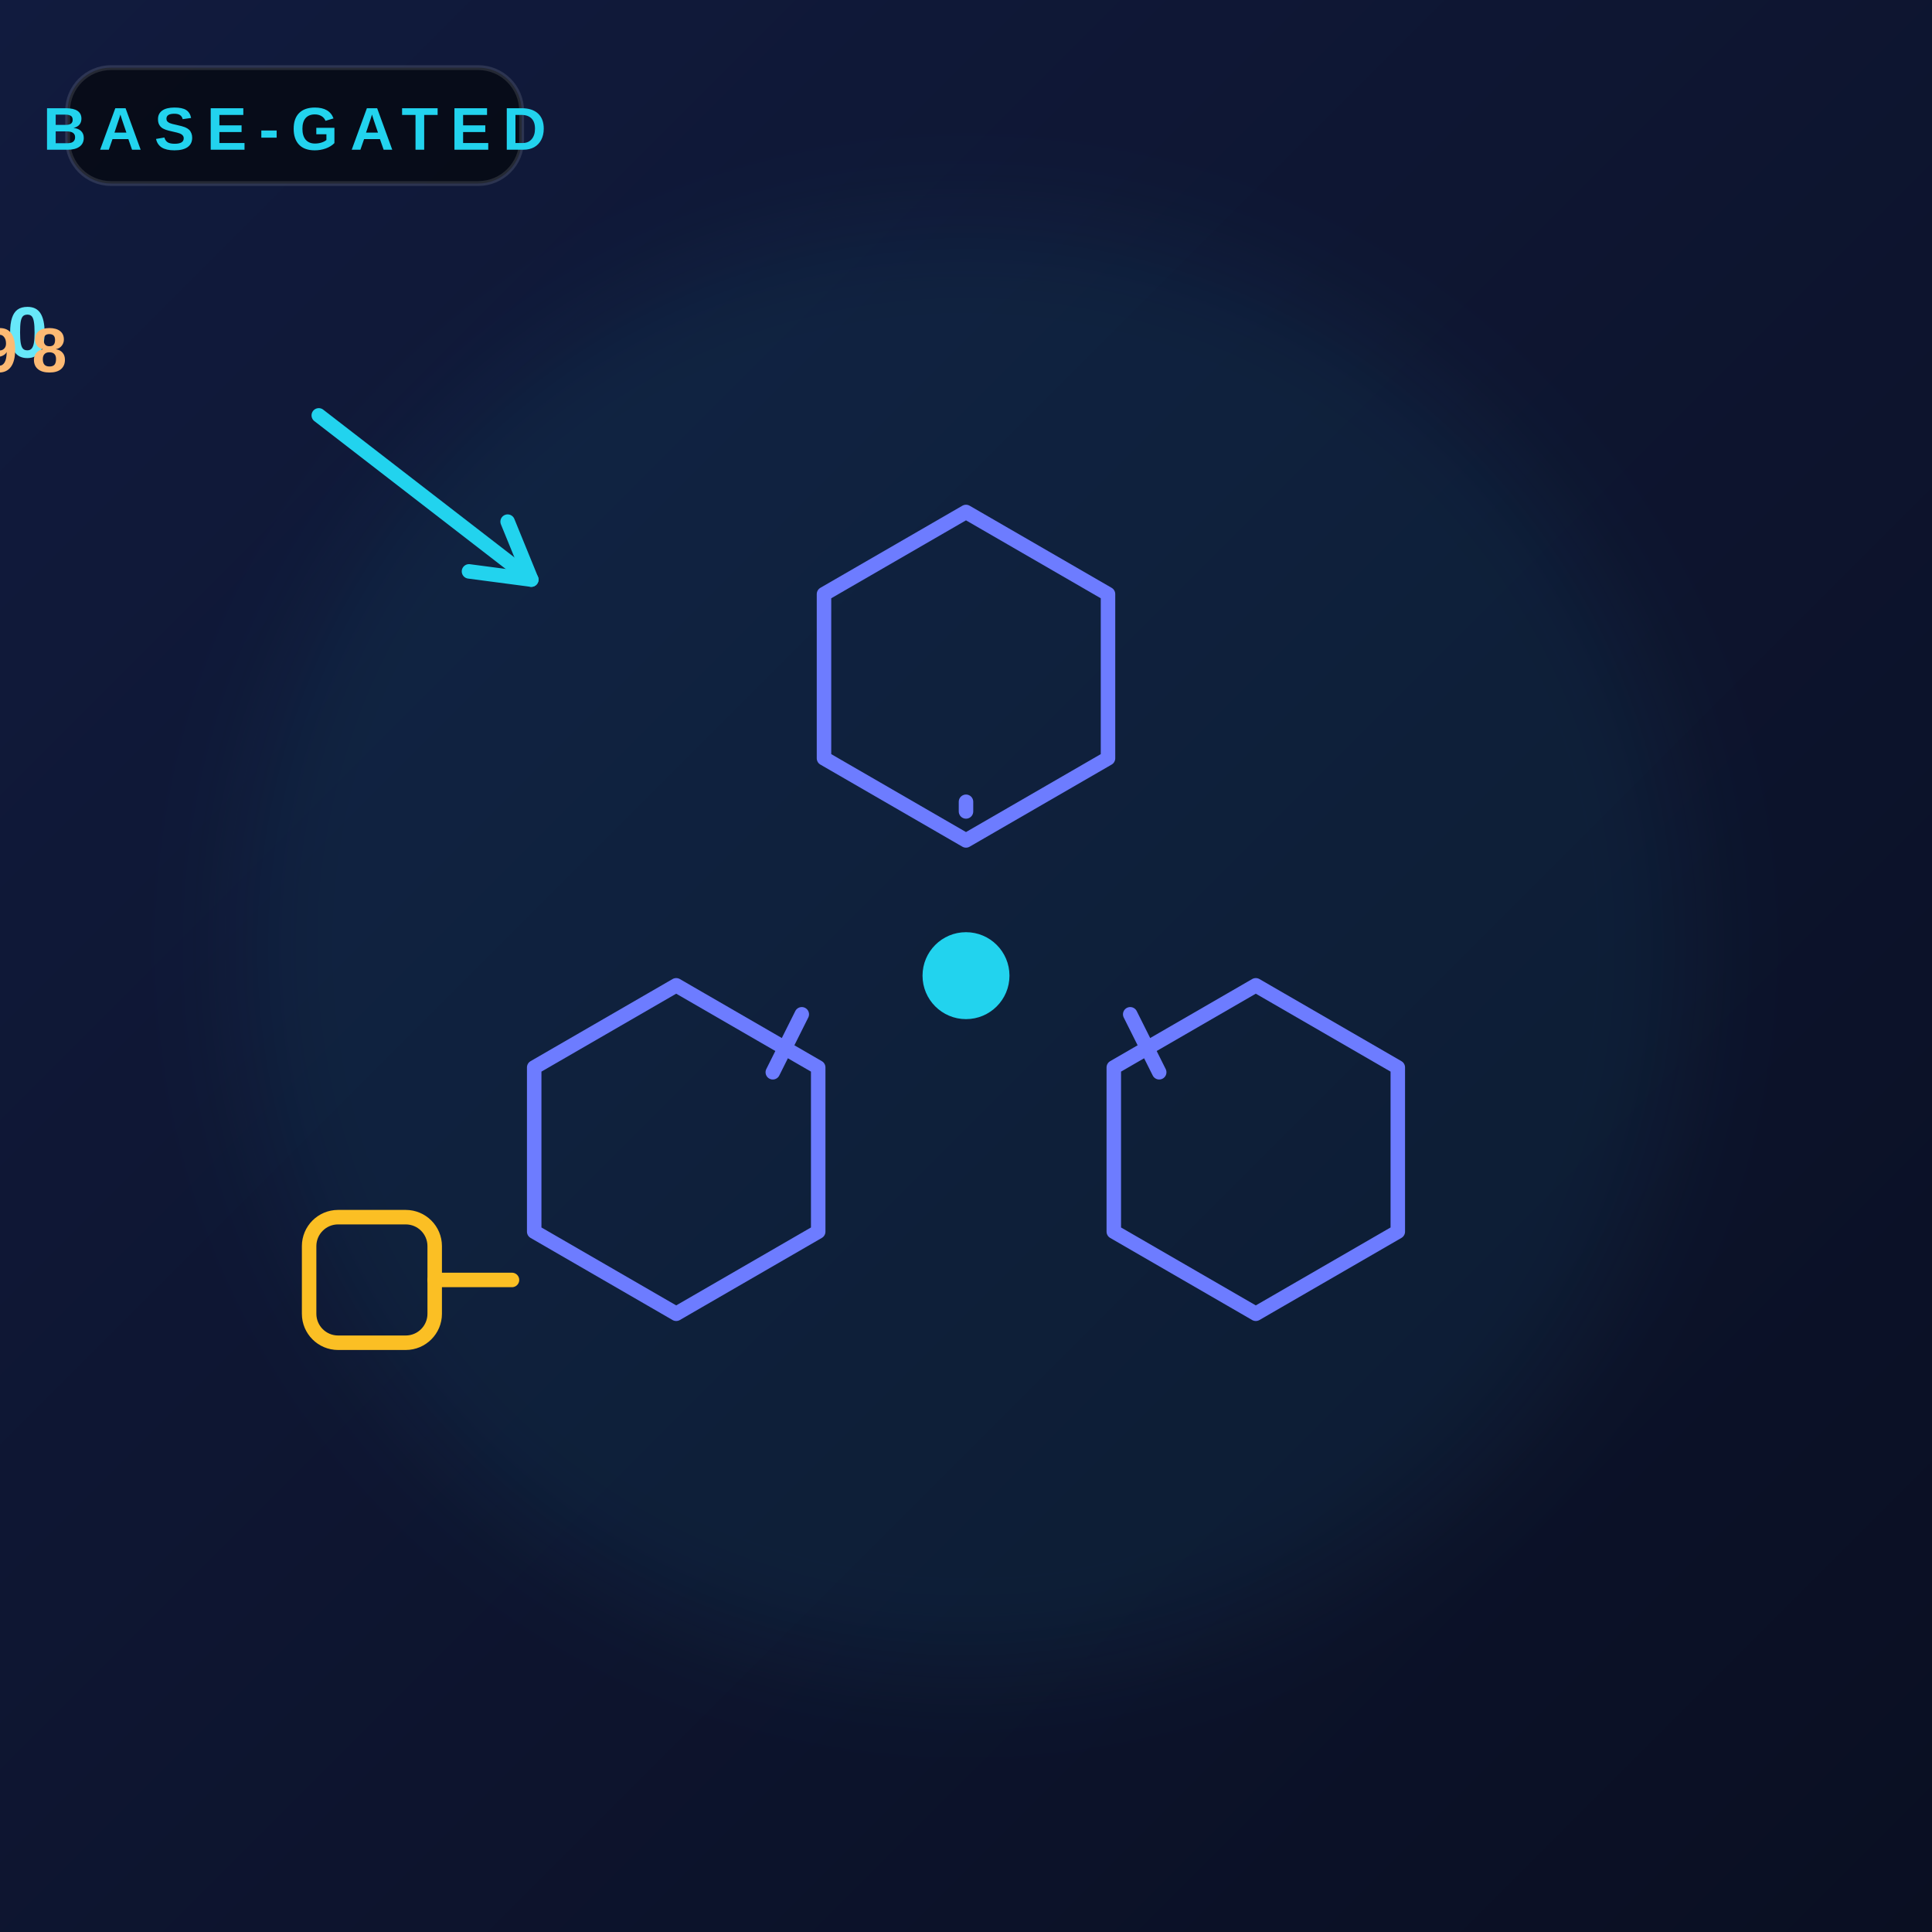
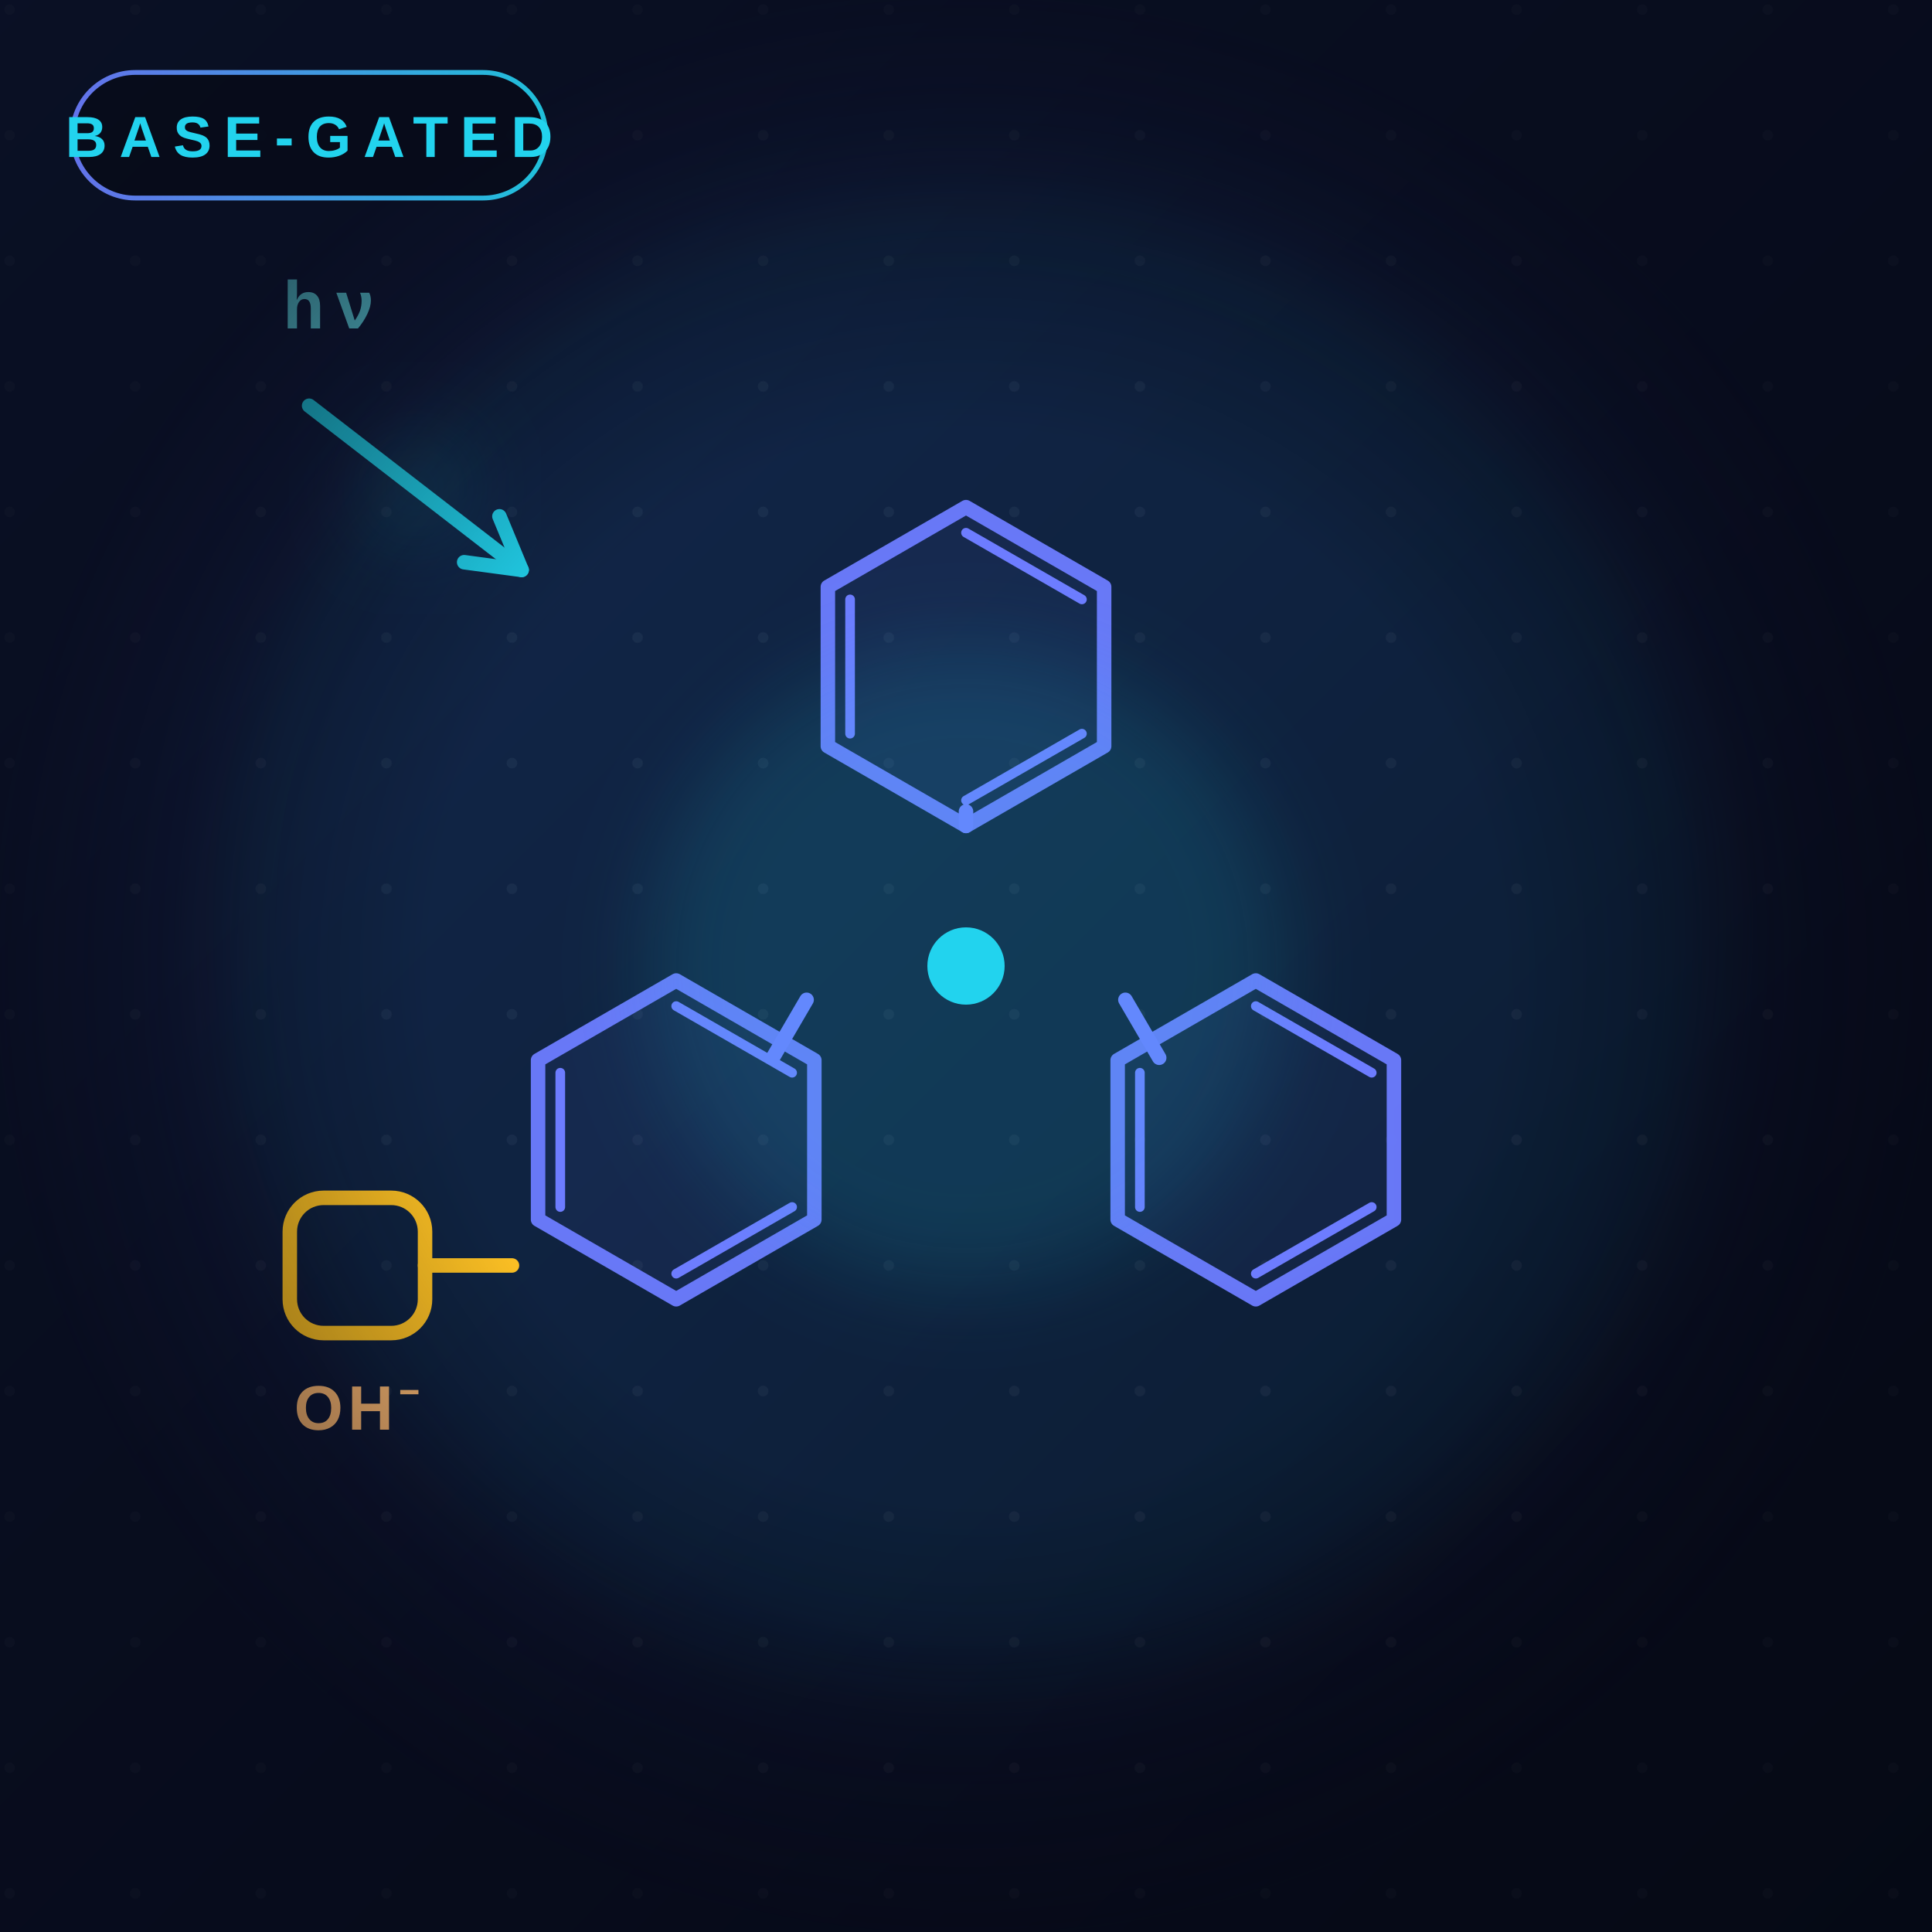
<svg xmlns="http://www.w3.org/2000/svg" viewBox="0 0 400 400" role="img" aria-label="BASE-GATED schematic">
  <defs>
    <linearGradient id="bg" x1="0" y1="0" x2="1" y2="1">
-       <stop offset="0" stop-color="#111b3e" />
-       <stop offset="1" stop-color="#0a0f22" />
+       <stop offset="0" stop-color="#131e45" />
+       <stop offset="0.55" stop-color="#0d1430" />
+       <stop offset="1" stop-color="#080d1e" />
    </linearGradient>
-     <filter id="f" x="-80%" y="-80%" width="260%" height="260%">
-       <feGaussianBlur stdDeviation="11" />
+     <radialGradient id="core">
+       <stop offset="0" stop-color="#ffffff" stop-opacity="0.95" />
+       <stop offset="1" stop-color="#ffffff" stop-opacity="0" />
+     </radialGradient>
+     <radialGradient id="vig">
+       <stop offset="0.55" stop-color="#000000" stop-opacity="0" />
+       <stop offset="1" stop-color="#04060f" stop-opacity="0.6" />
+     </radialGradient>
+     <linearGradient id="tgb" x1="0" y1="0" x2="1" y2="0">
+       <stop offset="0" stop-color="#6d7cff" />
+       <stop offset="1" stop-color="#22d3ee" />
+     </linearGradient>
+     <pattern id="dots" width="26" height="26" patternUnits="userSpaceOnUse">
+       <circle cx="2" cy="2" r="1.1" fill="#ffffff" opacity="0.045" />
+     </pattern>
+     <filter id="b" x="-80%" y="-80%" width="260%" height="260%">
+       <feGaussianBlur stdDeviation="9" />
    </filter>
  </defs>
  <rect width="400" height="400" fill="url(#bg)" />
-   <circle cx="200" cy="196" r="150" fill="#22d3ee" opacity="0.06" filter="url(#f)" />
-   <g stroke-linecap="round">
-     <circle cx="200" cy="202" r="9" fill="#22d3ee" opacity="1" />
-     <path d="M229.4 157 L200 174 L170.6 157 L170.6 123 L200 106 L229.4 123 Z" fill="none" stroke="#6d7cff" stroke-opacity="1" stroke-width="3" stroke-linejoin="round" />
-     <path d="M169.4 255 L140 272 L110.6 255 L110.6 221 L140 204 L169.4 221 Z" fill="none" stroke="#6d7cff" stroke-opacity="1" stroke-width="3" stroke-linejoin="round" />
-     <path d="M289.4 255 L260 272 L230.6 255 L230.6 221 L260 204 L289.4 221 Z" fill="none" stroke="#6d7cff" stroke-opacity="1" stroke-width="3" stroke-linejoin="round" />
-     <line x1="200" y1="170" x2="200" y2="168" stroke="#6d7cff" stroke-opacity="1" stroke-width="0" stroke-linecap="round" />
-     <line x1="200" y1="168" x2="200" y2="166" stroke="#6d7cff" stroke-opacity="1" stroke-width="3" stroke-linecap="round" />
-     <line x1="160" y1="222" x2="166" y2="210" stroke="#6d7cff" stroke-opacity="1" stroke-width="3" stroke-linecap="round" />
-     <line x1="240" y1="222" x2="234" y2="210" stroke="#6d7cff" stroke-opacity="1" stroke-width="3" stroke-linecap="round" />
-     <line x1="66" y1="86" x2="110" y2="120" stroke="#22d3ee" stroke-opacity="1" stroke-width="3" stroke-linecap="round" />
-     <path d="M110 120l-12.9 -1.7M110 120l-4.9 -12.0" stroke="#22d3ee" stroke-width="3" stroke-linecap="round" fill="none" opacity="1" />
-     <text x="hn" y="74" font-family="Segoe UI, Arial, sans-serif" font-size="15" font-weight="600" letter-spacing="3" fill="#67e8f9" text-anchor="middle">70</text>
-     <rect x="64" y="252" width="26" height="26" rx="6" fill="none" stroke="#fbbf24" stroke-width="3" />
-     <text x="OH-" y="77" font-family="Segoe UI, Arial, sans-serif" font-size="13" font-weight="600" letter-spacing="3" fill="#fdba74" text-anchor="middle">298</text>
-     <line x1="90" y1="265" x2="106" y2="265" stroke="#fbbf24" stroke-opacity="1" stroke-width="3" stroke-linecap="round" />
-   </g>
+   <rect width="400" height="400" fill="url(#dots)" />
+   <circle cx="200" cy="192" r="155" fill="#22d3ee" opacity="0.07" filter="url(#b)" />
+   <circle cx="200" cy="200" r="8" fill="#22d3ee" opacity="1" />
+   <path d="M228.6 154.5 L200 171 L171.4 154.5 L171.4 121.5 L200 105 L228.6 121.5 Z" fill="#6d7cff" fill-opacity="0.07" stroke="#6d7cff" stroke-opacity="0.95" stroke-width="3" stroke-linejoin="round" />
+   <path d="M224.0 151.9 L200.0 165.7" stroke="#6d7cff" stroke-opacity="1" stroke-width="2" stroke-linecap="round" />
+   <path d="M176.0 151.9 L176.0 124.1" stroke="#6d7cff" stroke-opacity="1" stroke-width="2" stroke-linecap="round" />
+   <path d="M200.0 110.3 L224.0 124.1" stroke="#6d7cff" stroke-opacity="1" stroke-width="2" stroke-linecap="round" />
+   <path d="M168.6 252.5 L140 269 L111.4 252.5 L111.4 219.5 L140 203 L168.6 219.5 Z" fill="#6d7cff" fill-opacity="0.07" stroke="#6d7cff" stroke-opacity="0.95" stroke-width="3" stroke-linejoin="round" />
+   <path d="M164.0 249.9 L140.0 263.7" stroke="#6d7cff" stroke-opacity="1" stroke-width="2" stroke-linecap="round" />
+   <path d="M116.0 249.9 L116.0 222.1" stroke="#6d7cff" stroke-opacity="1" stroke-width="2" stroke-linecap="round" />
+   <path d="M140.0 208.3 L164.0 222.1" stroke="#6d7cff" stroke-opacity="1" stroke-width="2" stroke-linecap="round" />
+   <path d="M288.6 252.5 L260 269 L231.4 252.5 L231.4 219.5 L260 203 L288.6 219.5 Z" fill="#6d7cff" fill-opacity="0.07" stroke="#6d7cff" stroke-opacity="0.95" stroke-width="3" stroke-linejoin="round" />
+   <path d="M284.0 249.9 L260.0 263.7" stroke="#6d7cff" stroke-opacity="1" stroke-width="2" stroke-linecap="round" />
+   <path d="M236.0 249.9 L236.0 222.1" stroke="#6d7cff" stroke-opacity="1" stroke-width="2" stroke-linecap="round" />
+   <path d="M260.0 208.3 L284.0 222.1" stroke="#6d7cff" stroke-opacity="1" stroke-width="2" stroke-linecap="round" />
+   <line x1="200" y1="171" x2="200" y2="168" stroke="#6d7cff" stroke-opacity="1" stroke-width="3" stroke-linecap="round" />
+   <line x1="160" y1="219" x2="167" y2="207" stroke="#6d7cff" stroke-opacity="1" stroke-width="3" stroke-linecap="round" />
+   <line x1="240" y1="219" x2="233" y2="207" stroke="#6d7cff" stroke-opacity="1" stroke-width="3" stroke-linecap="round" />
+   <circle cx="86" cy="101" r="10" fill="#22d3ee" opacity="0.18" filter="url(#b)" />
+   <line x1="64" y1="84" x2="108" y2="118" stroke="#22d3ee" stroke-opacity="1" stroke-width="3" stroke-linecap="round" />
+   <path d="M108 118l-11.9 -1.6M108 118l-4.6 -11.1" stroke="#22d3ee" stroke-width="3" stroke-linecap="round" fill="none" opacity="1" />
+   <text x="68" y="68" font-family="Segoe UI, Arial, sans-serif" font-size="14" font-weight="600" letter-spacing="2.5" fill="#67e8f9" text-anchor="middle">hν</text>
+   <rect x="60" y="248" width="28" height="28" rx="7" fill="none" stroke="#fbbf24" stroke-width="3" />
+   <text x="74" y="296" font-family="Segoe UI, Arial, sans-serif" font-size="13" font-weight="600" letter-spacing="1" fill="#fdba74" text-anchor="middle">OH⁻</text>
+   <line x1="88" y1="262" x2="106" y2="262" stroke="#fbbf24" stroke-opacity="1" stroke-width="3" stroke-linecap="round" />
+   <circle cx="200" cy="200" r="66" fill="#22d3ee" opacity="0.14" filter="url(#b)" />
+   <rect width="400" height="400" fill="url(#vig)" />
  <g>
-     <rect x="14" y="14" rx="9" width="94" height="24" fill="#060913" opacity="0.85" stroke="#ffffff" stroke-opacity="0.14" />
-     <text x="61" y="31" font-family="Segoe UI, Arial, sans-serif" font-size="12.5" font-weight="700" letter-spacing="2.5" fill="#22d3ee" text-anchor="middle">BASE-GATED</text>
+     <rect x="15" y="15" rx="13" width="98" height="26" fill="#070b1a" opacity="0.9" stroke="url(#tgb)" stroke-width="1" />
+     <text x="64" y="32.5" font-family="Segoe UI, Arial, sans-serif" font-size="12" font-weight="700" letter-spacing="2.5" fill="#22d3ee" text-anchor="middle">BASE-GATED</text>
  </g>
</svg>
